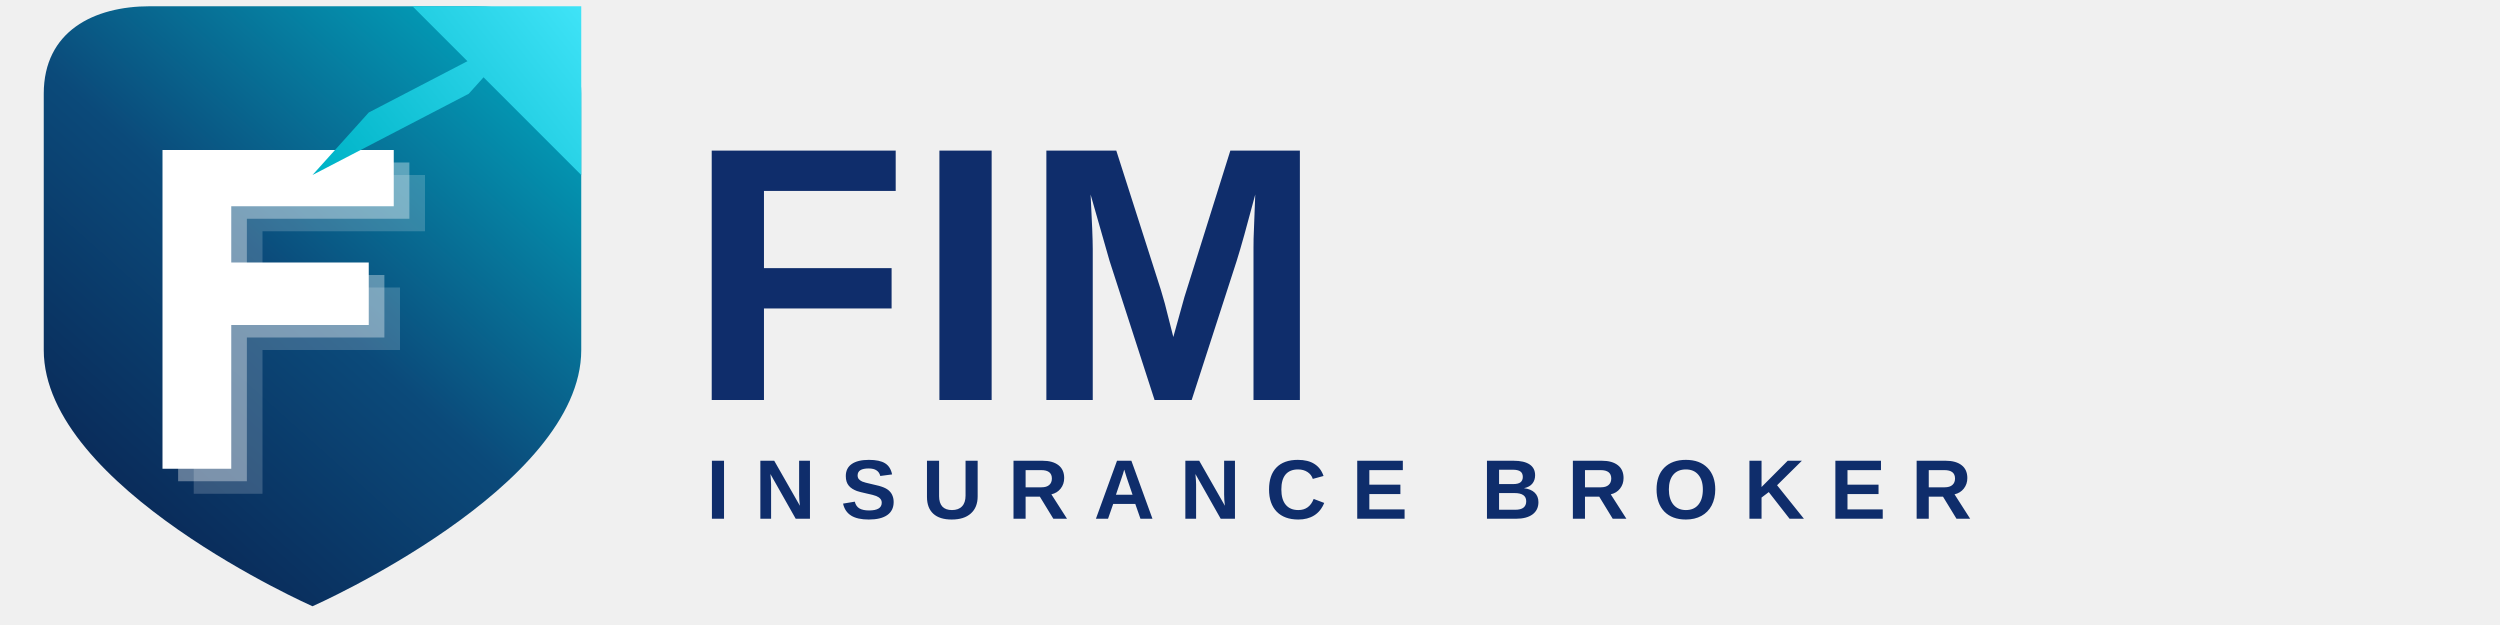
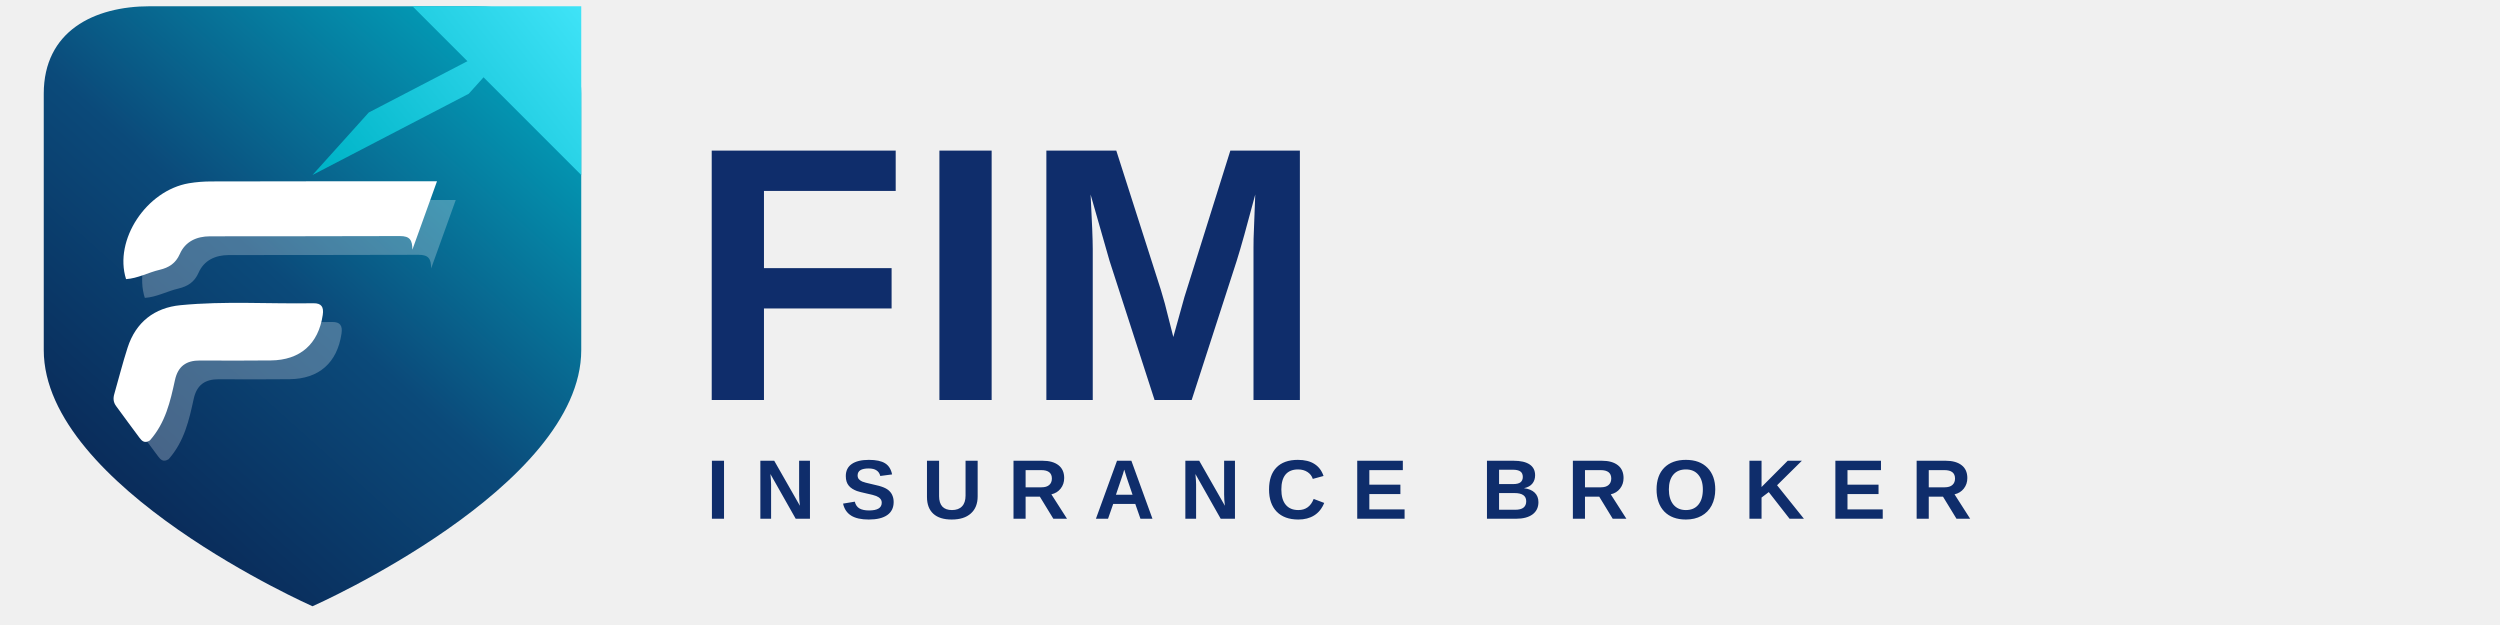
<svg xmlns="http://www.w3.org/2000/svg" viewBox="0 0 400 100" role="img" aria-label="FIM Insurance Broker">
  <defs>
    <linearGradient id="sg" x1="7" y1="97" x2="93" y2="1" gradientUnits="userSpaceOnUse">
      <stop offset="0%" stop-color="#091c4a" />
      <stop offset="50%" stop-color="#0b4a7a" />
      <stop offset="100%" stop-color="#00b4c8" />
    </linearGradient>
    <linearGradient id="ag" x1="55" y1="30" x2="93" y2="0" gradientUnits="userSpaceOnUse">
      <stop offset="0%" stop-color="#00b4c8" />
      <stop offset="100%" stop-color="#40e4f8" />
    </linearGradient>
  </defs>
  <path d="M7,15 C7,5 15,1 24,1 L76,1 C85,1 93,5 93,15 L93,56 C93,78 50,97 50,97 C50,97 7,78 7,56 Z" fill="url(#sg)" />
-   <path d="M26,24 L26,75 L37,75 L37,52 L59,52 L59,42 L37,42 L37,33 L63,33 L63,24 Z" fill="white" opacity="0.18" transform="translate(5,4)" />
-   <path d="M26,24 L26,75 L37,75 L37,52 L59,52 L59,42 L37,42 L37,33 L63,33 L63,24 Z" fill="white" opacity="0.35" transform="translate(2.5,2)" />
-   <path d="M26,24 L26,75 L37,75 L37,52 L59,52 L59,42 L37,42 L37,33 L63,33 L63,24 Z" fill="white" />
+   <path d="M 65.98,39.95 C 65.97,38.45 65.62,37.76 63.97,37.77 C 53.84,37.82 43.70,37.78 33.57,37.81 C 31.47,37.82 29.65,38.63 28.77,40.64 C 28.11,42.14 27.02,42.82 25.54,43.17 C 23.73,43.59 22.05,44.54 20.17,44.66 C 18.18,38.39 23.43,30.47 30.23,29.32 C 31.42,29.12 32.64,29.03 33.84,29.03 C 45.87,29.00 57.89,29.00 69.92,29.00 Z" fill="white" opacity="0.25" transform="translate(3,3)" />
+   <path d="M 23.98,70.47 C 23.14,71.00 22.70,70.55 22.33,70.06 C 21.06,68.37 19.82,66.66 18.57,64.96 C 18.13,64.36 18.08,63.73 18.29,63.03 C 19.00,60.56 19.62,58.08 20.41,55.64 C 21.72,51.54 24.72,49.23 28.88,48.83 C 35.95,48.14 43.06,48.64 50.15,48.52 C 51.44,48.50 51.83,49.12 51.64,50.39 C 50.95,55.03 48.05,57.63 43.31,57.67 C 39.54,57.71 35.76,57.70 31.99,57.68 C 29.79,57.67 28.47,58.60 27.99,60.83 C 27.25,64.22 26.49,67.63 23.98,70.47 Z" fill="white" opacity="0.25" transform="translate(3,3)" />
+   <path d="M 65.98,39.95 C 65.97,38.45 65.62,37.76 63.97,37.77 C 53.84,37.82 43.70,37.78 33.57,37.81 C 31.47,37.82 29.65,38.63 28.77,40.64 C 28.11,42.14 27.02,42.82 25.54,43.17 C 23.73,43.59 22.05,44.54 20.17,44.66 C 18.18,38.39 23.43,30.47 30.23,29.32 C 31.42,29.12 32.64,29.03 33.84,29.03 C 45.87,29.00 57.89,29.00 69.92,29.00 Z" fill="white" />
+   <path d="M 23.98,70.47 C 23.14,71.00 22.70,70.55 22.33,70.06 C 21.06,68.37 19.82,66.66 18.57,64.96 C 18.13,64.36 18.08,63.73 18.29,63.03 C 19.00,60.56 19.62,58.08 20.41,55.64 C 21.72,51.54 24.72,49.23 28.88,48.83 C 35.95,48.14 43.06,48.64 50.15,48.52 C 51.44,48.50 51.83,49.12 51.64,50.39 C 50.95,55.03 48.05,57.63 43.31,57.67 C 39.54,57.71 35.76,57.70 31.99,57.68 C 29.79,57.67 28.47,58.60 27.99,60.83 C 27.25,64.22 26.49,67.63 23.98,70.47 Z" fill="white" />
  <polygon points="66,1 93,1 93,28" fill="url(#ag)" />
  <polygon points="50,28 59,18 84,5 75,15" fill="url(#ag)" />
  <text x="110" y="64" font-family="'Arial Black','Helvetica Neue',Arial,sans-serif" font-weight="900" font-size="58" fill="#0f2d6b" letter-spacing="1">FIM</text>
  <text x="113" y="83" font-family="Arial,'Helvetica Neue',sans-serif" font-weight="700" font-size="13.5" fill="#0f2d6b" letter-spacing="4">INSURANCE BROKER</text>
</svg>
